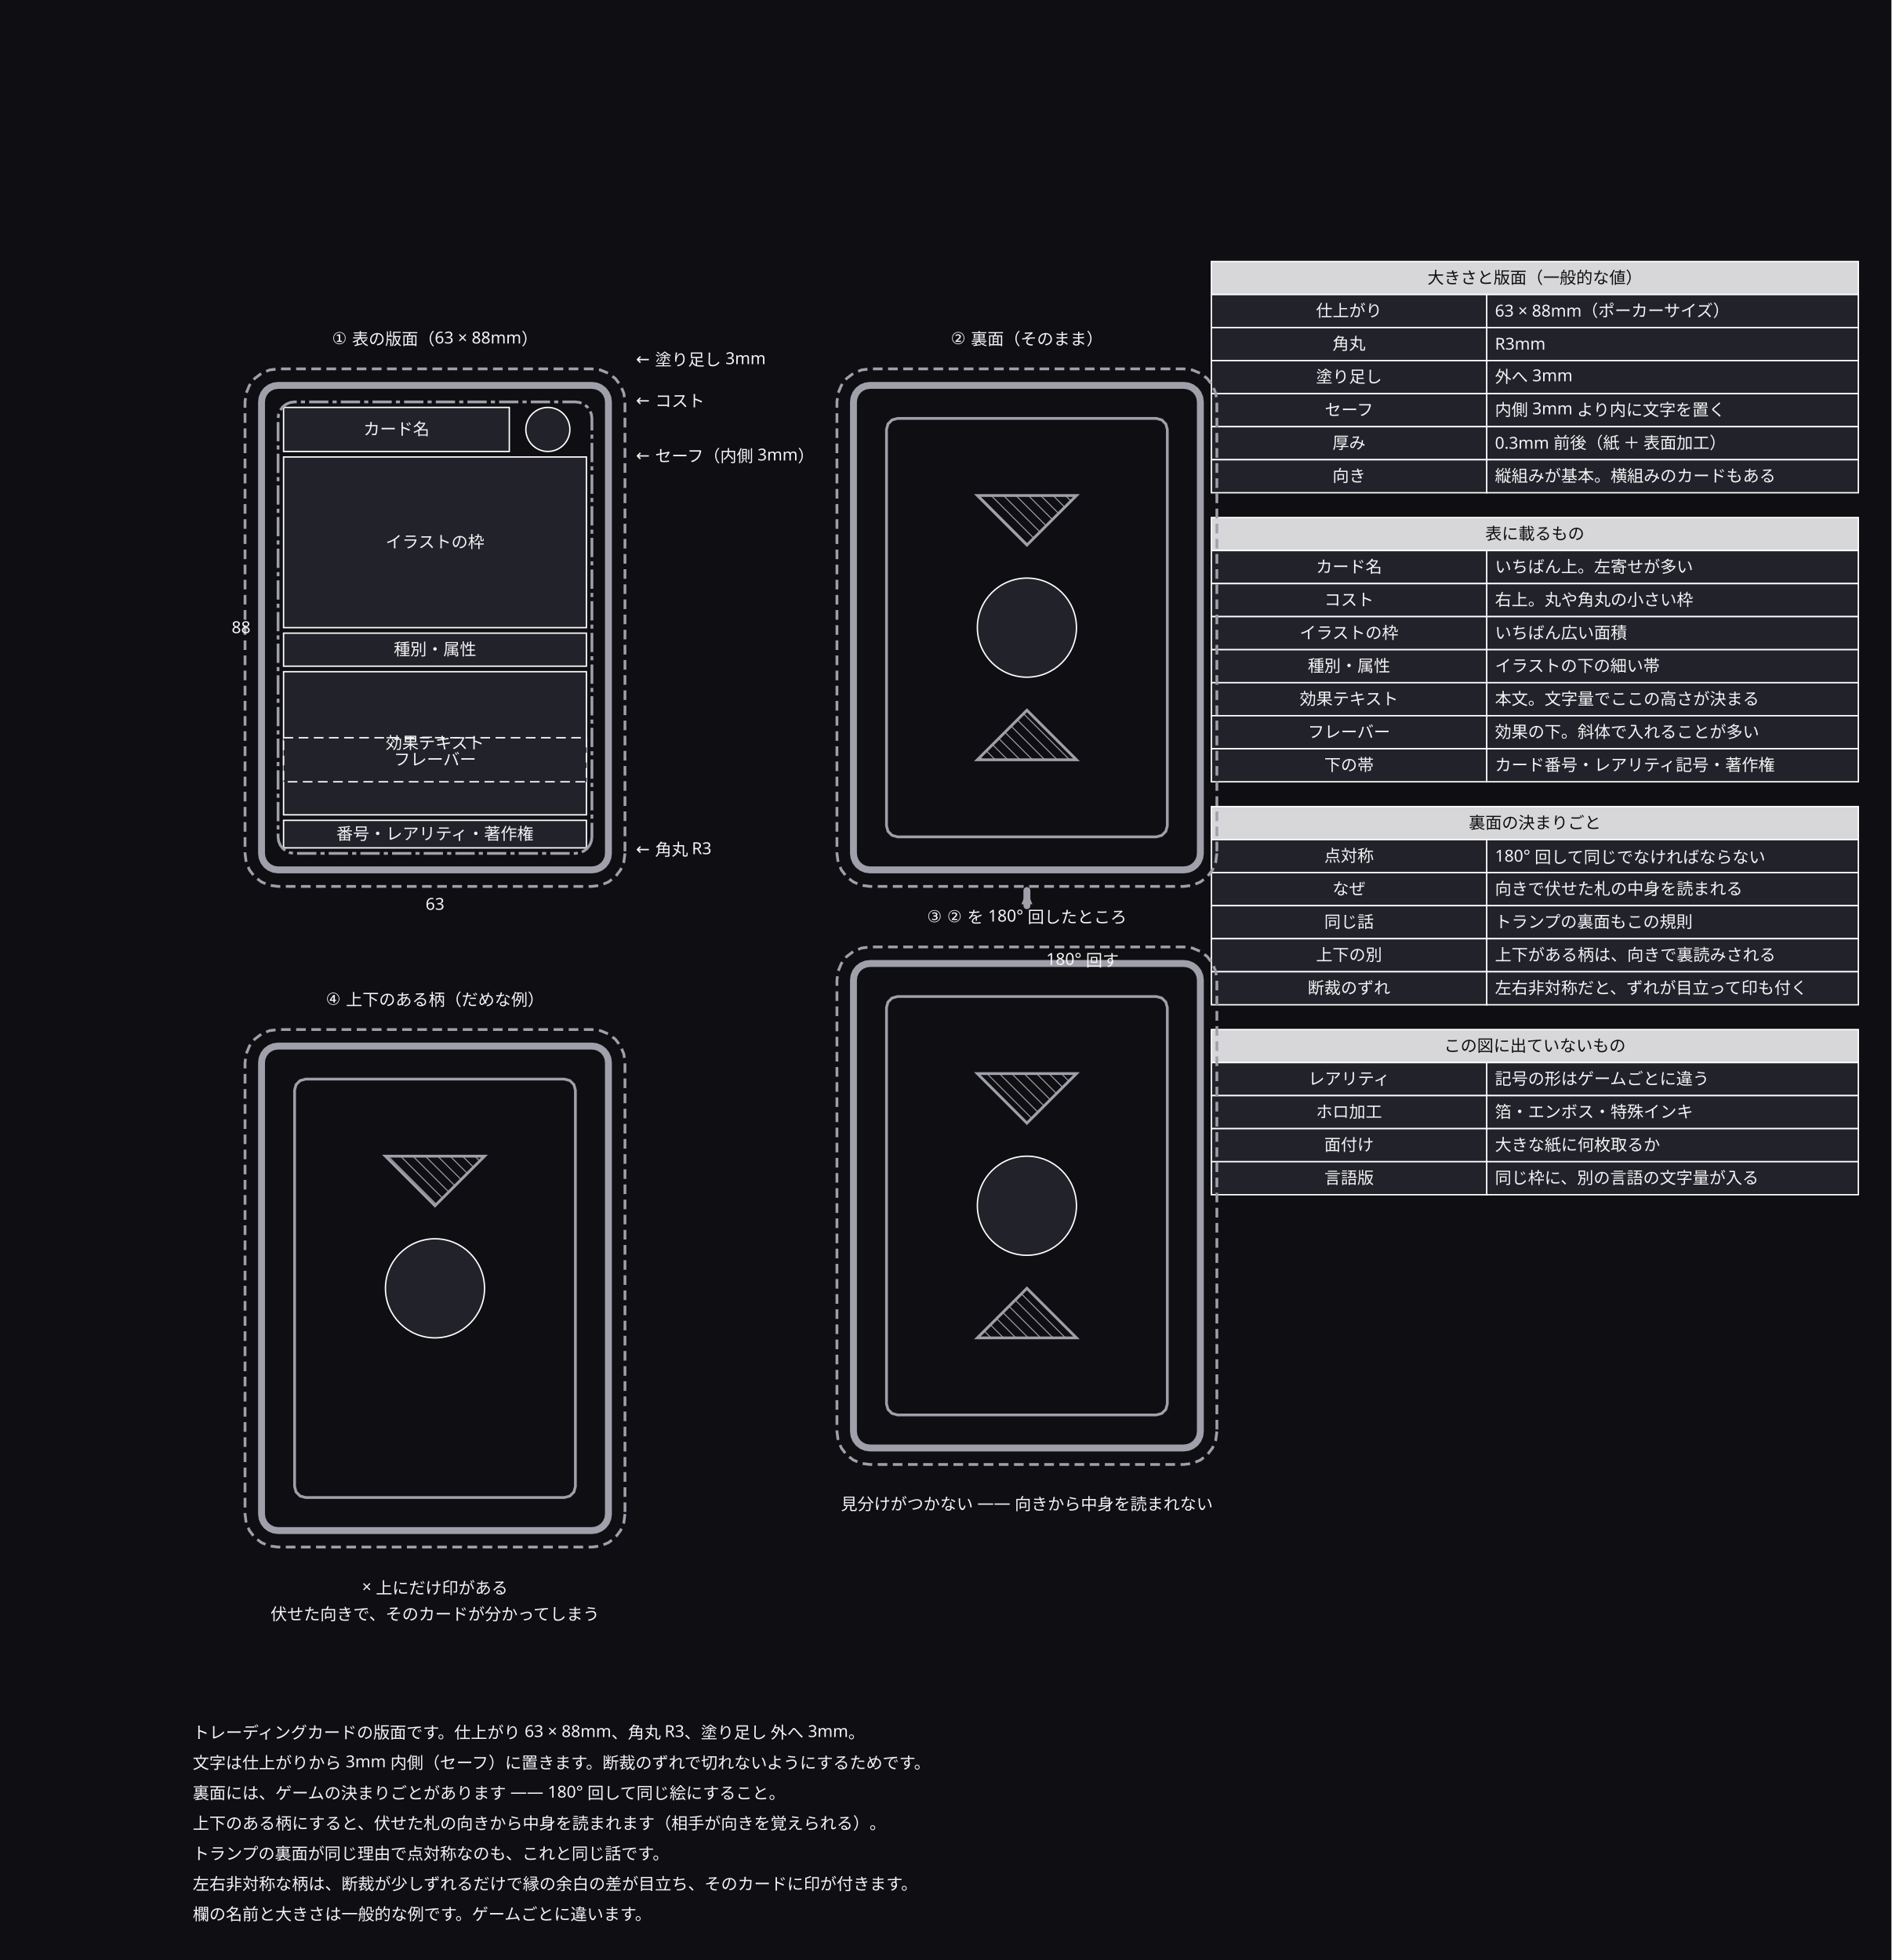
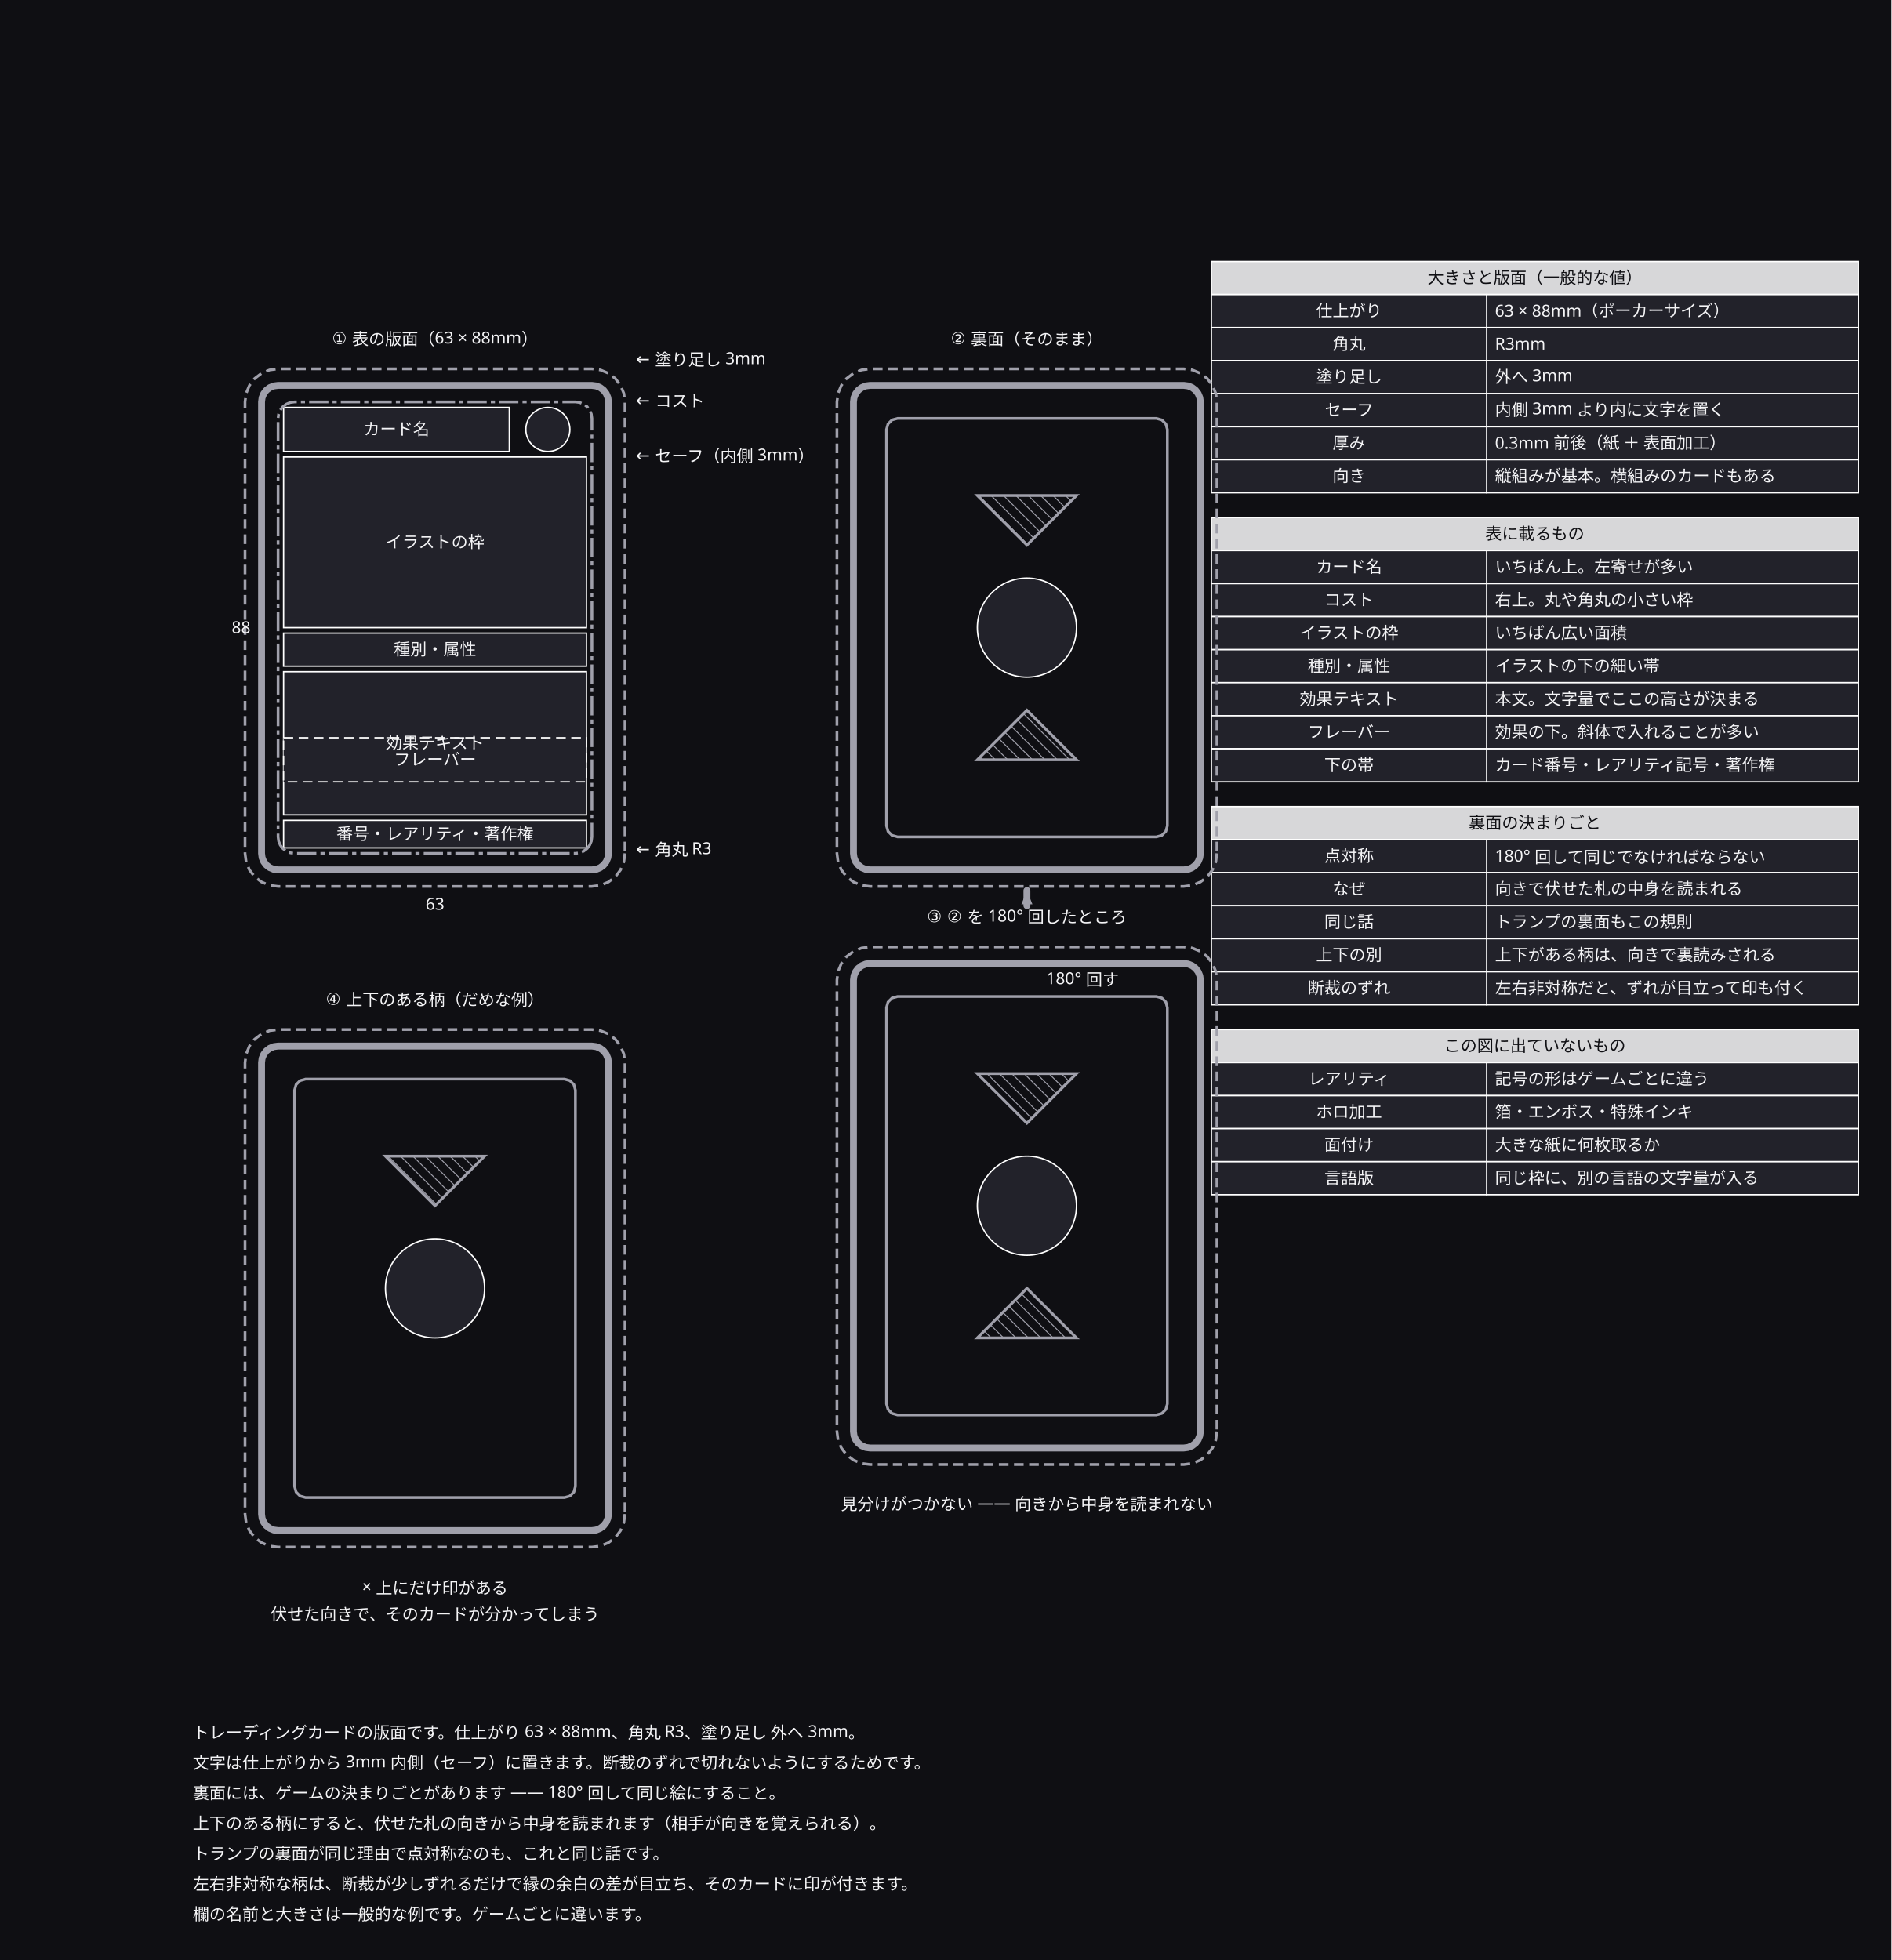
<svg xmlns="http://www.w3.org/2000/svg" width="1374" height="1424" viewBox="0 0 1374 1424">
  <defs>
    <marker id="arrow" viewBox="0 0 10 10" refX="9" refY="5" markerWidth="6" markerHeight="6" orient="auto">
      <path d="M 0 0 L 10 5 L 0 10 z" fill="#a0a0ab" />
    </marker>
  </defs>
  <rect data-paper="1" x="0" y="0" width="1374" height="1424" fill="#0f0f13" />
  <g data-node="a_art" data-pinned="false" data-shape="rect">
    <rect x="206" y="332" width="220" height="124" fill="#22222a" stroke="#ffffff" stroke-width="1" />
  </g>
  <g data-node="a_text" data-pinned="false" data-shape="rect">
    <rect x="206" y="488" width="220" height="104" fill="#22222a" stroke="#ffffff" stroke-width="1" />
  </g>
  <g data-node="n1" data-pinned="false" data-shape="rect" />
  <g data-node="n2" data-pinned="false" data-shape="rect" />
  <g data-node="n3" data-pinned="false" data-shape="rect" />
  <g data-node="n4" data-pinned="false" data-shape="rect" />
  <g data-node="n5" data-pinned="false" data-shape="rect" />
  <g data-node="n6" data-pinned="false" data-shape="rect" />
  <g data-node="n7" data-pinned="false" data-shape="rect" />
  <g data-node="h190" data-pinned="false" data-shape="rect">
    <rect x="880" y="190" width="470" height="24" fill="#22222a" stroke="#ffffff" stroke-width="1" />
    <rect x="880" y="190" width="470" height="24" fill="#ffffff" fill-opacity="0.82" />
  </g>
  <g data-node="h376" data-pinned="false" data-shape="rect">
    <rect x="880" y="376" width="470" height="24" fill="#22222a" stroke="#ffffff" stroke-width="1" />
    <rect x="880" y="376" width="470" height="24" fill="#ffffff" fill-opacity="0.82" />
  </g>
  <g data-node="h586" data-pinned="false" data-shape="rect">
    <rect x="880" y="586" width="470" height="24" fill="#22222a" stroke="#ffffff" stroke-width="1" />
    <rect x="880" y="586" width="470" height="24" fill="#ffffff" fill-opacity="0.82" />
  </g>
  <g data-node="h748" data-pinned="false" data-shape="rect">
    <rect x="880" y="748" width="470" height="24" fill="#22222a" stroke="#ffffff" stroke-width="1" />
    <rect x="880" y="748" width="470" height="24" fill="#ffffff" fill-opacity="0.82" />
  </g>
  <g data-node="same" data-pinned="false" data-shape="rect" />
  <g data-node="a_flav" data-pinned="false" data-shape="rect">
    <rect x="206" y="536" width="220" height="32" fill="#22222a" stroke="#ffffff" stroke-width="1" stroke-dasharray="7 4" />
  </g>
  <g data-node="e_x" data-pinned="false" data-shape="rect" />
  <g data-node="e_x2" data-pinned="false" data-shape="rect" />
  <g data-node="y214" data-pinned="false" data-shape="rect">
    <rect x="1080" y="214" width="270" height="24" fill="#22222a" stroke="#ffffff" stroke-width="1" />
  </g>
  <g data-node="y238" data-pinned="false" data-shape="rect">
    <rect x="1080" y="238" width="270" height="24" fill="#22222a" stroke="#ffffff" stroke-width="1" />
  </g>
  <g data-node="y262" data-pinned="false" data-shape="rect">
    <rect x="1080" y="262" width="270" height="24" fill="#22222a" stroke="#ffffff" stroke-width="1" />
  </g>
  <g data-node="y286" data-pinned="false" data-shape="rect">
    <rect x="1080" y="286" width="270" height="24" fill="#22222a" stroke="#ffffff" stroke-width="1" />
  </g>
  <g data-node="y310" data-pinned="false" data-shape="rect">
    <rect x="1080" y="310" width="270" height="24" fill="#22222a" stroke="#ffffff" stroke-width="1" />
  </g>
  <g data-node="y334" data-pinned="false" data-shape="rect">
    <rect x="1080" y="334" width="270" height="24" fill="#22222a" stroke="#ffffff" stroke-width="1" />
  </g>
  <g data-node="y400" data-pinned="false" data-shape="rect">
    <rect x="1080" y="400" width="270" height="24" fill="#22222a" stroke="#ffffff" stroke-width="1" />
  </g>
  <g data-node="y424" data-pinned="false" data-shape="rect">
    <rect x="1080" y="424" width="270" height="24" fill="#22222a" stroke="#ffffff" stroke-width="1" />
  </g>
  <g data-node="y448" data-pinned="false" data-shape="rect">
    <rect x="1080" y="448" width="270" height="24" fill="#22222a" stroke="#ffffff" stroke-width="1" />
  </g>
  <g data-node="y472" data-pinned="false" data-shape="rect">
    <rect x="1080" y="472" width="270" height="24" fill="#22222a" stroke="#ffffff" stroke-width="1" />
  </g>
  <g data-node="y496" data-pinned="false" data-shape="rect">
    <rect x="1080" y="496" width="270" height="24" fill="#22222a" stroke="#ffffff" stroke-width="1" />
  </g>
  <g data-node="y520" data-pinned="false" data-shape="rect">
    <rect x="1080" y="520" width="270" height="24" fill="#22222a" stroke="#ffffff" stroke-width="1" />
  </g>
  <g data-node="y544" data-pinned="false" data-shape="rect">
    <rect x="1080" y="544" width="270" height="24" fill="#22222a" stroke="#ffffff" stroke-width="1" />
  </g>
  <g data-node="y610" data-pinned="false" data-shape="rect">
    <rect x="1080" y="610" width="270" height="24" fill="#22222a" stroke="#ffffff" stroke-width="1" />
  </g>
  <g data-node="y634" data-pinned="false" data-shape="rect">
    <rect x="1080" y="634" width="270" height="24" fill="#22222a" stroke="#ffffff" stroke-width="1" />
  </g>
  <g data-node="y658" data-pinned="false" data-shape="rect">
    <rect x="1080" y="658" width="270" height="24" fill="#22222a" stroke="#ffffff" stroke-width="1" />
  </g>
  <g data-node="y682" data-pinned="false" data-shape="rect">
    <rect x="1080" y="682" width="270" height="24" fill="#22222a" stroke="#ffffff" stroke-width="1" />
  </g>
  <g data-node="y706" data-pinned="false" data-shape="rect">
    <rect x="1080" y="706" width="270" height="24" fill="#22222a" stroke="#ffffff" stroke-width="1" />
  </g>
  <g data-node="y772" data-pinned="false" data-shape="rect">
    <rect x="1080" y="772" width="270" height="24" fill="#22222a" stroke="#ffffff" stroke-width="1" />
  </g>
  <g data-node="y796" data-pinned="false" data-shape="rect">
    <rect x="1080" y="796" width="270" height="24" fill="#22222a" stroke="#ffffff" stroke-width="1" />
  </g>
  <g data-node="y820" data-pinned="false" data-shape="rect">
    <rect x="1080" y="820" width="270" height="24" fill="#22222a" stroke="#ffffff" stroke-width="1" />
  </g>
  <g data-node="y844" data-pinned="false" data-shape="rect">
    <rect x="1080" y="844" width="270" height="24" fill="#22222a" stroke="#ffffff" stroke-width="1" />
  </g>
  <g data-node="a_kind" data-pinned="false" data-shape="rect">
    <rect x="206" y="460" width="220" height="24" fill="#22222a" stroke="#ffffff" stroke-width="1" />
  </g>
  <g data-node="a_name" data-pinned="false" data-shape="rect">
    <rect x="206" y="296" width="164" height="32" fill="#22222a" stroke="#ffffff" stroke-width="1" />
  </g>
  <g data-node="b_c" data-pinned="false" data-shape="rect">
    <circle cx="746" cy="456" r="36" fill="#22222a" stroke="#ffffff" stroke-width="1" />
  </g>
  <g data-node="c_c" data-pinned="false" data-shape="rect">
    <circle cx="746" cy="876" r="36" fill="#22222a" stroke="#ffffff" stroke-width="1" />
  </g>
  <g data-node="e_c" data-pinned="false" data-shape="rect">
    <circle cx="316" cy="936" r="36" fill="#22222a" stroke="#ffffff" stroke-width="1" />
  </g>
  <g data-node="a_t" data-pinned="false" data-shape="rect" />
  <g data-node="b_t" data-pinned="false" data-shape="rect" />
  <g data-node="c_t" data-pinned="false" data-shape="rect" />
  <g data-node="e_t" data-pinned="false" data-shape="rect" />
  <g data-node="x214" data-pinned="false" data-shape="rect">
    <rect x="880" y="214" width="200" height="24" fill="#22222a" stroke="#ffffff" stroke-width="1" />
  </g>
  <g data-node="x238" data-pinned="false" data-shape="rect">
    <rect x="880" y="238" width="200" height="24" fill="#22222a" stroke="#ffffff" stroke-width="1" />
  </g>
  <g data-node="x262" data-pinned="false" data-shape="rect">
    <rect x="880" y="262" width="200" height="24" fill="#22222a" stroke="#ffffff" stroke-width="1" />
  </g>
  <g data-node="x286" data-pinned="false" data-shape="rect">
    <rect x="880" y="286" width="200" height="24" fill="#22222a" stroke="#ffffff" stroke-width="1" />
  </g>
  <g data-node="x310" data-pinned="false" data-shape="rect">
    <rect x="880" y="310" width="200" height="24" fill="#22222a" stroke="#ffffff" stroke-width="1" />
  </g>
  <g data-node="x334" data-pinned="false" data-shape="rect">
    <rect x="880" y="334" width="200" height="24" fill="#22222a" stroke="#ffffff" stroke-width="1" />
  </g>
  <g data-node="x400" data-pinned="false" data-shape="rect">
    <rect x="880" y="400" width="200" height="24" fill="#22222a" stroke="#ffffff" stroke-width="1" />
  </g>
  <g data-node="x424" data-pinned="false" data-shape="rect">
    <rect x="880" y="424" width="200" height="24" fill="#22222a" stroke="#ffffff" stroke-width="1" />
  </g>
  <g data-node="x448" data-pinned="false" data-shape="rect">
    <rect x="880" y="448" width="200" height="24" fill="#22222a" stroke="#ffffff" stroke-width="1" />
  </g>
  <g data-node="x472" data-pinned="false" data-shape="rect">
    <rect x="880" y="472" width="200" height="24" fill="#22222a" stroke="#ffffff" stroke-width="1" />
  </g>
  <g data-node="x496" data-pinned="false" data-shape="rect">
    <rect x="880" y="496" width="200" height="24" fill="#22222a" stroke="#ffffff" stroke-width="1" />
  </g>
  <g data-node="x520" data-pinned="false" data-shape="rect">
    <rect x="880" y="520" width="200" height="24" fill="#22222a" stroke="#ffffff" stroke-width="1" />
  </g>
  <g data-node="x544" data-pinned="false" data-shape="rect">
    <rect x="880" y="544" width="200" height="24" fill="#22222a" stroke="#ffffff" stroke-width="1" />
  </g>
  <g data-node="x610" data-pinned="false" data-shape="rect">
    <rect x="880" y="610" width="200" height="24" fill="#22222a" stroke="#ffffff" stroke-width="1" />
  </g>
  <g data-node="x634" data-pinned="false" data-shape="rect">
    <rect x="880" y="634" width="200" height="24" fill="#22222a" stroke="#ffffff" stroke-width="1" />
  </g>
  <g data-node="x658" data-pinned="false" data-shape="rect">
    <rect x="880" y="658" width="200" height="24" fill="#22222a" stroke="#ffffff" stroke-width="1" />
  </g>
  <g data-node="x682" data-pinned="false" data-shape="rect">
    <rect x="880" y="682" width="200" height="24" fill="#22222a" stroke="#ffffff" stroke-width="1" />
  </g>
  <g data-node="x706" data-pinned="false" data-shape="rect">
    <rect x="880" y="706" width="200" height="24" fill="#22222a" stroke="#ffffff" stroke-width="1" />
  </g>
  <g data-node="x772" data-pinned="false" data-shape="rect">
    <rect x="880" y="772" width="200" height="24" fill="#22222a" stroke="#ffffff" stroke-width="1" />
  </g>
  <g data-node="x796" data-pinned="false" data-shape="rect">
    <rect x="880" y="796" width="200" height="24" fill="#22222a" stroke="#ffffff" stroke-width="1" />
  </g>
  <g data-node="x820" data-pinned="false" data-shape="rect">
    <rect x="880" y="820" width="200" height="24" fill="#22222a" stroke="#ffffff" stroke-width="1" />
  </g>
  <g data-node="x844" data-pinned="false" data-shape="rect">
    <rect x="880" y="844" width="200" height="24" fill="#22222a" stroke="#ffffff" stroke-width="1" />
  </g>
  <g data-node="a_w" data-pinned="false" data-shape="rect" />
  <g data-node="a_foot" data-pinned="false" data-shape="rect">
    <rect x="206" y="596" width="220" height="20" fill="#22222a" stroke="#ffffff" stroke-width="1" />
  </g>
  <g data-node="a_cost2" data-pinned="false" data-shape="rect" />
  <g data-node="a_s" data-pinned="false" data-shape="rect" />
  <g data-node="a_r" data-pinned="false" data-shape="rect" />
  <g data-node="a_b" data-pinned="false" data-shape="rect" />
  <g data-node="rot" data-pinned="false" data-shape="rect" />
  <g data-node="a_cost" data-pinned="false" data-shape="rect">
    <circle cx="398" cy="312" r="16" fill="#22222a" stroke="#ffffff" stroke-width="1" />
  </g>
  <g data-node="a_h" data-pinned="false" data-shape="rect" />
  <g data-node="p0" data-pinned="false" data-shape="rect" />
  <g data-node="p1" data-pinned="false" data-shape="rect" />
  <g data-node="p2" data-pinned="false" data-shape="rect" />
  <g data-node="p3" data-pinned="false" data-shape="rect" />
  <g data-node="p4" data-pinned="false" data-shape="rect" />
  <g data-node="p5" data-pinned="false" data-shape="rect" />
  <g data-node="p6" data-pinned="false" data-shape="rect" />
  <g data-node="p7" data-pinned="false" data-shape="rect" />
  <g data-node="p8" data-pinned="false" data-shape="rect" />
  <g data-node="p9" data-pinned="false" data-shape="rect" />
  <g data-node="p10" data-pinned="false" data-shape="rect" />
  <g data-node="p11" data-pinned="false" data-shape="rect" />
  <g data-node="p12" data-pinned="false" data-shape="rect" />
  <g data-node="p13" data-pinned="false" data-shape="rect" />
  <g data-node="p14" data-pinned="false" data-shape="rect" />
  <g data-node="p15" data-pinned="false" data-shape="rect" />
  <g data-node="p16" data-pinned="false" data-shape="rect" />
  <g data-node="p17" data-pinned="false" data-shape="rect" />
  <g data-node="p18" data-pinned="false" data-shape="rect" />
  <g data-edge="p0&gt;p0" data-pinned="false">
    <path d="M 454 620 L 453.2 626.2 L 450.8 632 L 447 637 L 442 640.8 L 436.2 643.2 L 430 644 L 202 644 L 195.8 643.2 L 190 640.8 L 185 637 L 181.2 632 L 178.8 626.2 L 178 620 L 178 292 L 178.8 285.8 L 181.2 280 L 185 275 L 190 271.2 L 195.8 268.8 L 202 268 L 430 268 L 436.2 268.8 L 442 271.2 L 447 275 L 450.8 280 L 453.2 285.8 L 454 292 L 454 620 Z" fill="none" stroke="#a0a0ab" stroke-width="2" stroke-dasharray="7 4" />
  </g>
  <g data-edge="p1&gt;p1" data-pinned="false">
    <path d="M 442 620 L 441.6 623.1 L 440.4 626 L 438.5 628.5 L 436 630.4 L 433.1 631.6 L 430 632 L 202 632 L 198.9 631.6 L 196 630.4 L 193.5 628.5 L 191.6 626 L 190.4 623.1 L 190 620 L 190 292 L 190.4 288.9 L 191.6 286 L 193.5 283.5 L 196 281.6 L 198.9 280.4 L 202 280 L 430 280 L 433.1 280.4 L 436 281.6 L 438.5 283.5 L 440.4 286 L 441.6 288.9 L 442 292 L 442 620 Z" fill="none" stroke="#a0a0ab" stroke-width="5" stroke-linejoin="round" stroke-linecap="round" />
  </g>
  <g data-edge="p2&gt;p2" data-pinned="false">
    <path d="M 430 608 L 429.6 611.1 L 428.4 614 L 426.5 616.5 L 424 618.4 L 421.1 619.6 L 418 620 L 214 620 L 210.9 619.6 L 208 618.4 L 205.5 616.5 L 203.6 614 L 202.4 611.1 L 202 608 L 202 304 L 202.4 300.9 L 203.6 298 L 205.5 295.5 L 208 293.6 L 210.9 292.4 L 214 292 L 418 292 L 421.1 292.4 L 424 293.6 L 426.5 295.5 L 428.4 298 L 429.6 300.9 L 430 304 L 430 608 Z" fill="none" stroke="#a0a0ab" stroke-width="2" stroke-dasharray="14 3 3 3" />
  </g>
  <g data-edge="p3&gt;p3" data-pinned="false">
    <path d="M 884 620 L 883.2 626.2 L 880.8 632 L 877 637 L 872 640.8 L 866.2 643.2 L 860 644 L 632 644 L 625.8 643.2 L 620 640.8 L 615 637 L 611.2 632 L 608.8 626.2 L 608 620 L 608 292 L 608.8 285.8 L 611.2 280 L 615 275 L 620 271.2 L 625.8 268.8 L 632 268 L 860 268 L 866.2 268.8 L 872 271.2 L 877 275 L 880.8 280 L 883.2 285.8 L 884 292 L 884 620 Z" fill="none" stroke="#a0a0ab" stroke-width="2" stroke-dasharray="7 4" />
  </g>
  <g data-edge="p4&gt;p4" data-pinned="false">
    <path d="M 872 620 L 871.6 623.1 L 870.4 626 L 868.5 628.5 L 866 630.4 L 863.1 631.6 L 860 632 L 632 632 L 628.9 631.6 L 626 630.4 L 623.5 628.5 L 621.6 626 L 620.4 623.1 L 620 620 L 620 292 L 620.4 288.9 L 621.6 286 L 623.5 283.5 L 626 281.6 L 628.9 280.4 L 632 280 L 860 280 L 863.1 280.4 L 866 281.6 L 868.5 283.5 L 870.4 286 L 871.6 288.9 L 872 292 L 872 620 Z" fill="none" stroke="#a0a0ab" stroke-width="5" stroke-linejoin="round" stroke-linecap="round" />
  </g>
  <g data-edge="p5&gt;p5" data-pinned="false">
    <path d="M 848 600 L 846.9 604 L 844 606.9 L 840 608 L 652 608 L 648 606.9 L 645.1 604 L 644 600 L 644 312 L 645.1 308 L 648 305.1 L 652 304 L 840 304 L 844 305.1 L 846.9 308 L 848 312 L 848 600 Z" fill="none" stroke="#a0a0ab" stroke-width="2" />
  </g>
  <g data-edge="p6&gt;p6" data-pinned="false">
    <clipPath id="face-p6_p6">
      <path d="M 710 360 L 746 396 L 782 360 L 710 360 Z" />
    </clipPath>
    <g clip-path="url(#face-p6_p6)">
      <line x1="782" y1="368" x2="774" y2="360" stroke="#a0a0ab" stroke-width="0.7" />
      <line x1="782" y1="377" x2="765" y2="360" stroke="#a0a0ab" stroke-width="0.7" />
      <line x1="782" y1="386" x2="756" y2="360" stroke="#a0a0ab" stroke-width="0.7" />
      <line x1="782" y1="395" x2="747" y2="360" stroke="#a0a0ab" stroke-width="0.7" />
      <line x1="738" y1="360" x2="774" y2="396" stroke="#a0a0ab" stroke-width="0.7" />
      <line x1="729" y1="360" x2="765" y2="396" stroke="#a0a0ab" stroke-width="0.7" />
      <line x1="720" y1="360" x2="756" y2="396" stroke="#a0a0ab" stroke-width="0.7" />
      <line x1="711" y1="360" x2="747" y2="396" stroke="#a0a0ab" stroke-width="0.7" />
      <line x1="710" y1="368" x2="738" y2="396" stroke="#a0a0ab" stroke-width="0.7" />
      <line x1="710" y1="377" x2="729" y2="396" stroke="#a0a0ab" stroke-width="0.7" />
      <line x1="710" y1="386" x2="720" y2="396" stroke="#a0a0ab" stroke-width="0.7" />
      <line x1="710" y1="395" x2="711" y2="396" stroke="#a0a0ab" stroke-width="0.7" />
    </g>
    <path d="M 710 360 L 746 396 L 782 360 L 710 360 Z" fill="none" stroke="#a0a0ab" stroke-width="2" />
  </g>
  <g data-edge="p7&gt;p7" data-pinned="false">
    <clipPath id="face-p7_p7">
      <path d="M 710 552 L 746 516 L 782 552 L 710 552 Z" />
    </clipPath>
    <g clip-path="url(#face-p7_p7)">
      <line x1="782" y1="521" x2="777" y2="516" stroke="#a0a0ab" stroke-width="0.7" />
      <line x1="782" y1="530" x2="768" y2="516" stroke="#a0a0ab" stroke-width="0.7" />
      <line x1="782" y1="539" x2="759" y2="516" stroke="#a0a0ab" stroke-width="0.7" />
      <line x1="782" y1="548" x2="750" y2="516" stroke="#a0a0ab" stroke-width="0.7" />
      <line x1="741" y1="516" x2="777" y2="552" stroke="#a0a0ab" stroke-width="0.7" />
      <line x1="732" y1="516" x2="768" y2="552" stroke="#a0a0ab" stroke-width="0.7" />
      <line x1="723" y1="516" x2="759" y2="552" stroke="#a0a0ab" stroke-width="0.7" />
      <line x1="714" y1="516" x2="750" y2="552" stroke="#a0a0ab" stroke-width="0.7" />
      <line x1="710" y1="521" x2="741" y2="552" stroke="#a0a0ab" stroke-width="0.7" />
      <line x1="710" y1="530" x2="732" y2="552" stroke="#a0a0ab" stroke-width="0.7" />
      <line x1="710" y1="539" x2="723" y2="552" stroke="#a0a0ab" stroke-width="0.7" />
      <line x1="710" y1="548" x2="714" y2="552" stroke="#a0a0ab" stroke-width="0.7" />
    </g>
    <path d="M 710 552 L 746 516 L 782 552 L 710 552 Z" fill="none" stroke="#a0a0ab" stroke-width="2" />
  </g>
  <g data-edge="p8&gt;p8" data-pinned="false">
    <path d="M 884 1040 L 883.2 1046.2 L 880.8 1052 L 877 1057 L 872 1060.8 L 866.2 1063.2 L 860 1064 L 632 1064 L 625.8 1063.2 L 620 1060.8 L 615 1057 L 611.2 1052 L 608.8 1046.2 L 608 1040 L 608 712 L 608.8 705.8 L 611.2 700 L 615 695 L 620 691.2 L 625.8 688.8 L 632 688 L 860 688 L 866.2 688.8 L 872 691.2 L 877 695 L 880.8 700 L 883.2 705.8 L 884 712 L 884 1040 Z" fill="none" stroke="#a0a0ab" stroke-width="2" stroke-dasharray="7 4" />
  </g>
  <g data-edge="p9&gt;p9" data-pinned="false">
    <path d="M 872 1040 L 871.6 1043.1 L 870.4 1046 L 868.5 1048.5 L 866 1050.4 L 863.1 1051.6 L 860 1052 L 632 1052 L 628.9 1051.6 L 626 1050.4 L 623.5 1048.5 L 621.6 1046 L 620.4 1043.1 L 620 1040 L 620 712 L 620.4 708.9 L 621.6 706 L 623.5 703.5 L 626 701.6 L 628.9 700.4 L 632 700 L 860 700 L 863.1 700.4 L 866 701.6 L 868.5 703.5 L 870.4 706 L 871.6 708.9 L 872 712 L 872 1040 Z" fill="none" stroke="#a0a0ab" stroke-width="5" stroke-linejoin="round" stroke-linecap="round" />
  </g>
  <g data-edge="p10&gt;p10" data-pinned="false">
    <path d="M 848 1020 L 846.9 1024 L 844 1026.9 L 840 1028 L 652 1028 L 648 1026.9 L 645.1 1024 L 644 1020 L 644 732 L 645.1 728 L 648 725.1 L 652 724 L 840 724 L 844 725.1 L 846.9 728 L 848 732 L 848 1020 Z" fill="none" stroke="#a0a0ab" stroke-width="2" />
  </g>
  <g data-edge="p11&gt;p11" data-pinned="false">
    <clipPath id="face-p11_p11">
      <path d="M 710 972 L 746 936 L 782 972 L 710 972 Z" />
    </clipPath>
    <g clip-path="url(#face-p11_p11)">
      <line x1="782" y1="944" x2="774" y2="936" stroke="#a0a0ab" stroke-width="0.7" />
      <line x1="782" y1="953" x2="765" y2="936" stroke="#a0a0ab" stroke-width="0.7" />
      <line x1="782" y1="962" x2="756" y2="936" stroke="#a0a0ab" stroke-width="0.7" />
      <line x1="782" y1="971" x2="747" y2="936" stroke="#a0a0ab" stroke-width="0.7" />
      <line x1="738" y1="936" x2="774" y2="972" stroke="#a0a0ab" stroke-width="0.7" />
      <line x1="729" y1="936" x2="765" y2="972" stroke="#a0a0ab" stroke-width="0.7" />
      <line x1="720" y1="936" x2="756" y2="972" stroke="#a0a0ab" stroke-width="0.7" />
      <line x1="711" y1="936" x2="747" y2="972" stroke="#a0a0ab" stroke-width="0.7" />
      <line x1="710" y1="944" x2="738" y2="972" stroke="#a0a0ab" stroke-width="0.7" />
      <line x1="710" y1="953" x2="729" y2="972" stroke="#a0a0ab" stroke-width="0.7" />
      <line x1="710" y1="962" x2="720" y2="972" stroke="#a0a0ab" stroke-width="0.7" />
      <line x1="710" y1="971" x2="711" y2="972" stroke="#a0a0ab" stroke-width="0.7" />
    </g>
    <path d="M 710 972 L 746 936 L 782 972 L 710 972 Z" fill="none" stroke="#a0a0ab" stroke-width="2" />
  </g>
  <g data-edge="p12&gt;p12" data-pinned="false">
    <clipPath id="face-p12_p12">
      <path d="M 710 780 L 746 816 L 782 780 L 710 780 Z" />
    </clipPath>
    <g clip-path="url(#face-p12_p12)">
      <line x1="782" y1="782" x2="780" y2="780" stroke="#a0a0ab" stroke-width="0.7" />
      <line x1="782" y1="791" x2="771" y2="780" stroke="#a0a0ab" stroke-width="0.7" />
      <line x1="782" y1="800" x2="762" y2="780" stroke="#a0a0ab" stroke-width="0.7" />
      <line x1="782" y1="809" x2="753" y2="780" stroke="#a0a0ab" stroke-width="0.7" />
      <line x1="744" y1="780" x2="780" y2="816" stroke="#a0a0ab" stroke-width="0.7" />
      <line x1="735" y1="780" x2="771" y2="816" stroke="#a0a0ab" stroke-width="0.7" />
      <line x1="726" y1="780" x2="762" y2="816" stroke="#a0a0ab" stroke-width="0.7" />
      <line x1="717" y1="780" x2="753" y2="816" stroke="#a0a0ab" stroke-width="0.7" />
      <line x1="710" y1="782" x2="744" y2="816" stroke="#a0a0ab" stroke-width="0.7" />
      <line x1="710" y1="791" x2="735" y2="816" stroke="#a0a0ab" stroke-width="0.7" />
      <line x1="710" y1="800" x2="726" y2="816" stroke="#a0a0ab" stroke-width="0.7" />
      <line x1="710" y1="809" x2="717" y2="816" stroke="#a0a0ab" stroke-width="0.7" />
    </g>
    <path d="M 710 780 L 746 816 L 782 780 L 710 780 Z" fill="none" stroke="#a0a0ab" stroke-width="2" />
  </g>
  <g data-edge="p13&gt;p14" data-pinned="false">
    <path d="M 746 658 L 746 647" fill="none" stroke="#a0a0ab" stroke-width="5" stroke-linejoin="round" stroke-linecap="round" />
    <path d="M 746 647 L 742 657 L 750 657 Z" fill="#a0a0ab" stroke="none" />
  </g>
  <g data-edge="p15&gt;p15" data-pinned="false">
    <path d="M 454 1100 L 453.2 1106.2 L 450.8 1112 L 447 1117 L 442 1120.8 L 436.2 1123.2 L 430 1124 L 202 1124 L 195.8 1123.2 L 190 1120.8 L 185 1117 L 181.2 1112 L 178.8 1106.2 L 178 1100 L 178 772 L 178.8 765.8 L 181.2 760 L 185 755 L 190 751.2 L 195.8 748.8 L 202 748 L 430 748 L 436.2 748.8 L 442 751.2 L 447 755 L 450.8 760 L 453.2 765.8 L 454 772 L 454 1100 Z" fill="none" stroke="#a0a0ab" stroke-width="2" stroke-dasharray="7 4" />
  </g>
  <g data-edge="p16&gt;p16" data-pinned="false">
    <path d="M 442 1100 L 441.6 1103.1 L 440.4 1106 L 438.5 1108.5 L 436 1110.4 L 433.1 1111.6 L 430 1112 L 202 1112 L 198.9 1111.6 L 196 1110.4 L 193.5 1108.5 L 191.6 1106 L 190.4 1103.1 L 190 1100 L 190 772 L 190.4 768.9 L 191.6 766 L 193.5 763.5 L 196 761.6 L 198.9 760.4 L 202 760 L 430 760 L 433.1 760.4 L 436 761.6 L 438.5 763.5 L 440.4 766 L 441.6 768.9 L 442 772 L 442 1100 Z" fill="none" stroke="#a0a0ab" stroke-width="5" stroke-linejoin="round" stroke-linecap="round" />
  </g>
  <g data-edge="p17&gt;p17" data-pinned="false">
    <path d="M 418 1080 L 416.9 1084 L 414 1086.9 L 410 1088 L 222 1088 L 218 1086.9 L 215.1 1084 L 214 1080 L 214 792 L 215.1 788 L 218 785.1 L 222 784 L 410 784 L 414 785.1 L 416.9 788 L 418 792 L 418 1080 Z" fill="none" stroke="#a0a0ab" stroke-width="2" />
  </g>
  <g data-edge="p18&gt;p18" data-pinned="false">
    <clipPath id="face-p18_p18">
      <path d="M 280 840 L 316 876 L 352 840 L 280 840 Z" />
    </clipPath>
    <g clip-path="url(#face-p18_p18)">
      <line x1="352" y1="847" x2="345" y2="840" stroke="#a0a0ab" stroke-width="0.7" />
      <line x1="352" y1="856" x2="336" y2="840" stroke="#a0a0ab" stroke-width="0.7" />
      <line x1="352" y1="865" x2="327" y2="840" stroke="#a0a0ab" stroke-width="0.7" />
      <line x1="352" y1="874" x2="318" y2="840" stroke="#a0a0ab" stroke-width="0.7" />
      <line x1="309" y1="840" x2="345" y2="876" stroke="#a0a0ab" stroke-width="0.7" />
      <line x1="300" y1="840" x2="336" y2="876" stroke="#a0a0ab" stroke-width="0.7" />
      <line x1="291" y1="840" x2="327" y2="876" stroke="#a0a0ab" stroke-width="0.7" />
      <line x1="282" y1="840" x2="318" y2="876" stroke="#a0a0ab" stroke-width="0.7" />
      <line x1="280" y1="847" x2="309" y2="876" stroke="#a0a0ab" stroke-width="0.7" />
      <line x1="280" y1="856" x2="300" y2="876" stroke="#a0a0ab" stroke-width="0.7" />
      <line x1="280" y1="865" x2="291" y2="876" stroke="#a0a0ab" stroke-width="0.7" />
      <line x1="280" y1="874" x2="282" y2="876" stroke="#a0a0ab" stroke-width="0.7" />
    </g>
    <path d="M 280 840 L 316 876 L 352 840 L 280 840 Z" fill="none" stroke="#a0a0ab" stroke-width="2" />
  </g>
  <g data-name="a_art">
    <text x="316" y="398" text-anchor="middle" font-family="sans-serif" font-size="12" fill="#f4f4f6">イラストの枠</text>
  </g>
  <g data-name="a_text">
    <text x="316" y="544" text-anchor="middle" font-family="sans-serif" font-size="12" fill="#f4f4f6">効果テキスト</text>
  </g>
  <g data-name="n1">
    <text x="140" y="1263" text-anchor="start" font-family="sans-serif" font-size="12" fill="#f4f4f6">トレーディングカードの版面です。仕上がり 63 × 88mm、角丸 R3、塗り足し 外へ 3mm。</text>
  </g>
  <g data-name="n2">
    <text x="140" y="1285" text-anchor="start" font-family="sans-serif" font-size="12" fill="#f4f4f6">文字は仕上がりから 3mm 内側（セーフ）に置きます。断裁のずれで切れないようにするためです。</text>
  </g>
  <g data-name="n3">
    <text x="140" y="1307" text-anchor="start" font-family="sans-serif" font-size="12" fill="#f4f4f6">裏面には、ゲームの決まりごとがあります —— 180° 回して同じ絵にすること。</text>
  </g>
  <g data-name="n4">
    <text x="140" y="1329" text-anchor="start" font-family="sans-serif" font-size="12" fill="#f4f4f6">上下のある柄にすると、伏せた札の向きから中身を読まれます（相手が向きを覚えられる）。</text>
  </g>
  <g data-name="n5">
    <text x="140" y="1351" text-anchor="start" font-family="sans-serif" font-size="12" fill="#f4f4f6">トランプの裏面が同じ理由で点対称なのも、これと同じ話です。</text>
  </g>
  <g data-name="n6">
    <text x="140" y="1373" text-anchor="start" font-family="sans-serif" font-size="12" fill="#f4f4f6">左右非対称な柄は、断裁が少しずれるだけで縁の余白の差が目立ち、そのカードに印が付きます。</text>
  </g>
  <g data-name="n7">
    <text x="140" y="1395" text-anchor="start" font-family="sans-serif" font-size="12" fill="#f4f4f6">欄の名前と大きさは一般的な例です。ゲームごとに違います。</text>
  </g>
  <g data-name="h190">
    <text x="1115" y="206" text-anchor="middle" font-family="sans-serif" font-size="12" fill="#0f0f13">大きさと版面（一般的な値）</text>
  </g>
  <g data-name="h376">
    <text x="1115" y="392" text-anchor="middle" font-family="sans-serif" font-size="12" fill="#0f0f13">表に載るもの</text>
  </g>
  <g data-name="h586">
    <text x="1115" y="602" text-anchor="middle" font-family="sans-serif" font-size="12" fill="#0f0f13">裏面の決まりごと</text>
  </g>
  <g data-name="h748">
    <text x="1115" y="764" text-anchor="middle" font-family="sans-serif" font-size="12" fill="#0f0f13">この図に出ていないもの</text>
  </g>
  <g data-name="same">
    <text x="746" y="1097" text-anchor="middle" font-family="sans-serif" font-size="12" fill="#f4f4f6">見分けがつかない —— 向きから中身を読まれない</text>
  </g>
  <g data-name="a_flav">
    <text x="316" y="556" text-anchor="middle" font-family="sans-serif" font-size="12" fill="#f4f4f6">フレーバー</text>
  </g>
  <g data-name="e_x">
    <text x="316" y="1157" text-anchor="middle" font-family="sans-serif" font-size="12" fill="#f4f4f6">× 上にだけ印がある</text>
  </g>
  <g data-name="e_x2">
    <text x="316" y="1177" text-anchor="middle" font-family="sans-serif" font-size="12" fill="#f4f4f6">伏せた向きで、そのカードが分かってしまう</text>
  </g>
  <g data-name="y214">
    <text x="1086" y="230" text-anchor="start" font-family="sans-serif" font-size="12" fill="#f4f4f6">63 × 88mm（ポーカーサイズ）</text>
  </g>
  <g data-name="y238">
    <text x="1086" y="254" text-anchor="start" font-family="sans-serif" font-size="12" fill="#f4f4f6">R3mm</text>
  </g>
  <g data-name="y262">
    <text x="1086" y="278" text-anchor="start" font-family="sans-serif" font-size="12" fill="#f4f4f6">外へ 3mm</text>
  </g>
  <g data-name="y286">
    <text x="1086" y="302" text-anchor="start" font-family="sans-serif" font-size="12" fill="#f4f4f6">内側 3mm より内に文字を置く</text>
  </g>
  <g data-name="y310">
    <text x="1086" y="326" text-anchor="start" font-family="sans-serif" font-size="12" fill="#f4f4f6">0.3mm 前後（紙 ＋ 表面加工）</text>
  </g>
  <g data-name="y334">
    <text x="1086" y="350" text-anchor="start" font-family="sans-serif" font-size="12" fill="#f4f4f6">縦組みが基本。横組みのカードもある</text>
  </g>
  <g data-name="y400">
    <text x="1086" y="416" text-anchor="start" font-family="sans-serif" font-size="12" fill="#f4f4f6">いちばん上。左寄せが多い</text>
  </g>
  <g data-name="y424">
    <text x="1086" y="440" text-anchor="start" font-family="sans-serif" font-size="12" fill="#f4f4f6">右上。丸や角丸の小さい枠</text>
  </g>
  <g data-name="y448">
    <text x="1086" y="464" text-anchor="start" font-family="sans-serif" font-size="12" fill="#f4f4f6">いちばん広い面積</text>
  </g>
  <g data-name="y472">
    <text x="1086" y="488" text-anchor="start" font-family="sans-serif" font-size="12" fill="#f4f4f6">イラストの下の細い帯</text>
  </g>
  <g data-name="y496">
    <text x="1086" y="512" text-anchor="start" font-family="sans-serif" font-size="12" fill="#f4f4f6">本文。文字量でここの高さが決まる</text>
  </g>
  <g data-name="y520">
    <text x="1086" y="536" text-anchor="start" font-family="sans-serif" font-size="12" fill="#f4f4f6">効果の下。斜体で入れることが多い</text>
  </g>
  <g data-name="y544">
    <text x="1086" y="560" text-anchor="start" font-family="sans-serif" font-size="12" fill="#f4f4f6">カード番号・レアリティ記号・著作権</text>
  </g>
  <g data-name="y610">
    <text x="1086" y="626" text-anchor="start" font-family="sans-serif" font-size="12" fill="#f4f4f6">180° 回して同じでなければならない</text>
  </g>
  <g data-name="y634">
    <text x="1086" y="650" text-anchor="start" font-family="sans-serif" font-size="12" fill="#f4f4f6">向きで伏せた札の中身を読まれる</text>
  </g>
  <g data-name="y658">
    <text x="1086" y="674" text-anchor="start" font-family="sans-serif" font-size="12" fill="#f4f4f6">トランプの裏面もこの規則</text>
  </g>
  <g data-name="y682">
    <text x="1086" y="698" text-anchor="start" font-family="sans-serif" font-size="12" fill="#f4f4f6">上下がある柄は、向きで裏読みされる</text>
  </g>
  <g data-name="y706">
    <text x="1086" y="722" text-anchor="start" font-family="sans-serif" font-size="12" fill="#f4f4f6">左右非対称だと、ずれが目立って印も付く</text>
  </g>
  <g data-name="y772">
    <text x="1086" y="788" text-anchor="start" font-family="sans-serif" font-size="12" fill="#f4f4f6">記号の形はゲームごとに違う</text>
  </g>
  <g data-name="y796">
    <text x="1086" y="812" text-anchor="start" font-family="sans-serif" font-size="12" fill="#f4f4f6">箔・エンボス・特殊インキ</text>
  </g>
  <g data-name="y820">
    <text x="1086" y="836" text-anchor="start" font-family="sans-serif" font-size="12" fill="#f4f4f6">大きな紙に何枚取るか</text>
  </g>
  <g data-name="y844">
    <text x="1086" y="860" text-anchor="start" font-family="sans-serif" font-size="12" fill="#f4f4f6">同じ枠に、別の言語の文字量が入る</text>
  </g>
  <g data-name="a_kind">
    <text x="316" y="476" text-anchor="middle" font-family="sans-serif" font-size="12" fill="#f4f4f6">種別・属性</text>
  </g>
  <g data-name="a_name">
    <text x="288" y="316" text-anchor="middle" font-family="sans-serif" font-size="12" fill="#f4f4f6">カード名</text>
  </g>
  <g data-name="a_t">
    <text x="316" y="250" text-anchor="middle" font-family="sans-serif" font-size="12" fill="#f4f4f6">① 表の版面（63 × 88mm）</text>
  </g>
  <g data-name="b_t">
    <text x="746" y="250" text-anchor="middle" font-family="sans-serif" font-size="12" fill="#f4f4f6">② 裏面（そのまま）</text>
  </g>
  <g data-name="c_t">
    <text x="746" y="670" text-anchor="middle" font-family="sans-serif" font-size="12" fill="#f4f4f6">③ ② を 180° 回したところ</text>
  </g>
  <g data-name="e_t">
    <text x="316" y="730" text-anchor="middle" font-family="sans-serif" font-size="12" fill="#f4f4f6">④ 上下のある柄（だめな例）</text>
  </g>
  <g data-name="x214">
    <text x="980" y="230" text-anchor="middle" font-family="sans-serif" font-size="12" fill="#f4f4f6">仕上がり</text>
  </g>
  <g data-name="x238">
    <text x="980" y="254" text-anchor="middle" font-family="sans-serif" font-size="12" fill="#f4f4f6">角丸</text>
  </g>
  <g data-name="x262">
    <text x="980" y="278" text-anchor="middle" font-family="sans-serif" font-size="12" fill="#f4f4f6">塗り足し</text>
  </g>
  <g data-name="x286">
    <text x="980" y="302" text-anchor="middle" font-family="sans-serif" font-size="12" fill="#f4f4f6">セーフ</text>
  </g>
  <g data-name="x310">
    <text x="980" y="326" text-anchor="middle" font-family="sans-serif" font-size="12" fill="#f4f4f6">厚み</text>
  </g>
  <g data-name="x334">
    <text x="980" y="350" text-anchor="middle" font-family="sans-serif" font-size="12" fill="#f4f4f6">向き</text>
  </g>
  <g data-name="x400">
    <text x="980" y="416" text-anchor="middle" font-family="sans-serif" font-size="12" fill="#f4f4f6">カード名</text>
  </g>
  <g data-name="x424">
    <text x="980" y="440" text-anchor="middle" font-family="sans-serif" font-size="12" fill="#f4f4f6">コスト</text>
  </g>
  <g data-name="x448">
    <text x="980" y="464" text-anchor="middle" font-family="sans-serif" font-size="12" fill="#f4f4f6">イラストの枠</text>
  </g>
  <g data-name="x472">
    <text x="980" y="488" text-anchor="middle" font-family="sans-serif" font-size="12" fill="#f4f4f6">種別・属性</text>
  </g>
  <g data-name="x496">
    <text x="980" y="512" text-anchor="middle" font-family="sans-serif" font-size="12" fill="#f4f4f6">効果テキスト</text>
  </g>
  <g data-name="x520">
    <text x="980" y="536" text-anchor="middle" font-family="sans-serif" font-size="12" fill="#f4f4f6">フレーバー</text>
  </g>
  <g data-name="x544">
    <text x="980" y="560" text-anchor="middle" font-family="sans-serif" font-size="12" fill="#f4f4f6">下の帯</text>
  </g>
  <g data-name="x610">
    <text x="980" y="626" text-anchor="middle" font-family="sans-serif" font-size="12" fill="#f4f4f6">点対称</text>
  </g>
  <g data-name="x634">
    <text x="980" y="650" text-anchor="middle" font-family="sans-serif" font-size="12" fill="#f4f4f6">なぜ</text>
  </g>
  <g data-name="x658">
    <text x="980" y="674" text-anchor="middle" font-family="sans-serif" font-size="12" fill="#f4f4f6">同じ話</text>
  </g>
  <g data-name="x682">
    <text x="980" y="698" text-anchor="middle" font-family="sans-serif" font-size="12" fill="#f4f4f6">上下の別</text>
  </g>
  <g data-name="x706">
    <text x="980" y="722" text-anchor="middle" font-family="sans-serif" font-size="12" fill="#f4f4f6">断裁のずれ</text>
  </g>
  <g data-name="x772">
    <text x="980" y="788" text-anchor="middle" font-family="sans-serif" font-size="12" fill="#f4f4f6">レアリティ</text>
  </g>
  <g data-name="x796">
    <text x="980" y="812" text-anchor="middle" font-family="sans-serif" font-size="12" fill="#f4f4f6">ホロ加工</text>
  </g>
  <g data-name="x820">
    <text x="980" y="836" text-anchor="middle" font-family="sans-serif" font-size="12" fill="#f4f4f6">面付け</text>
  </g>
  <g data-name="x844">
    <text x="980" y="860" text-anchor="middle" font-family="sans-serif" font-size="12" fill="#f4f4f6">言語版</text>
  </g>
  <g data-name="a_w">
    <text x="316" y="661" text-anchor="middle" font-family="sans-serif" font-size="12" fill="#f4f4f6">63</text>
  </g>
  <g data-name="a_foot">
    <text x="316" y="610" text-anchor="middle" font-family="sans-serif" font-size="12" fill="#f4f4f6">番号・レアリティ・著作権</text>
  </g>
  <g data-name="a_cost2">
    <text x="462" y="295" text-anchor="start" font-family="sans-serif" font-size="12" fill="#f4f4f6">← コスト</text>
  </g>
  <g data-name="a_s">
    <text x="462" y="335" text-anchor="start" font-family="sans-serif" font-size="12" fill="#f4f4f6">← セーフ（内側 3mm）</text>
  </g>
  <g data-name="a_r">
    <text x="462" y="621" text-anchor="start" font-family="sans-serif" font-size="12" fill="#f4f4f6">← 角丸 R3</text>
  </g>
  <g data-name="a_b">
    <text x="462" y="265" text-anchor="start" font-family="sans-serif" font-size="12" fill="#f4f4f6">← 塗り足し 3mm</text>
  </g>
  <g data-name="rot">
-     <text x="760" y="701" text-anchor="start" font-family="sans-serif" font-size="12" fill="#f4f4f6">180° 回す</text>
+     <text x="760" y="715" text-anchor="start" font-family="sans-serif" font-size="12" fill="#f4f4f6">180° 回す</text>
  </g>
  <g data-name="a_h">
    <text x="182" y="460" text-anchor="end" font-family="sans-serif" font-size="12" fill="#f4f4f6">88</text>
  </g>
</svg>
